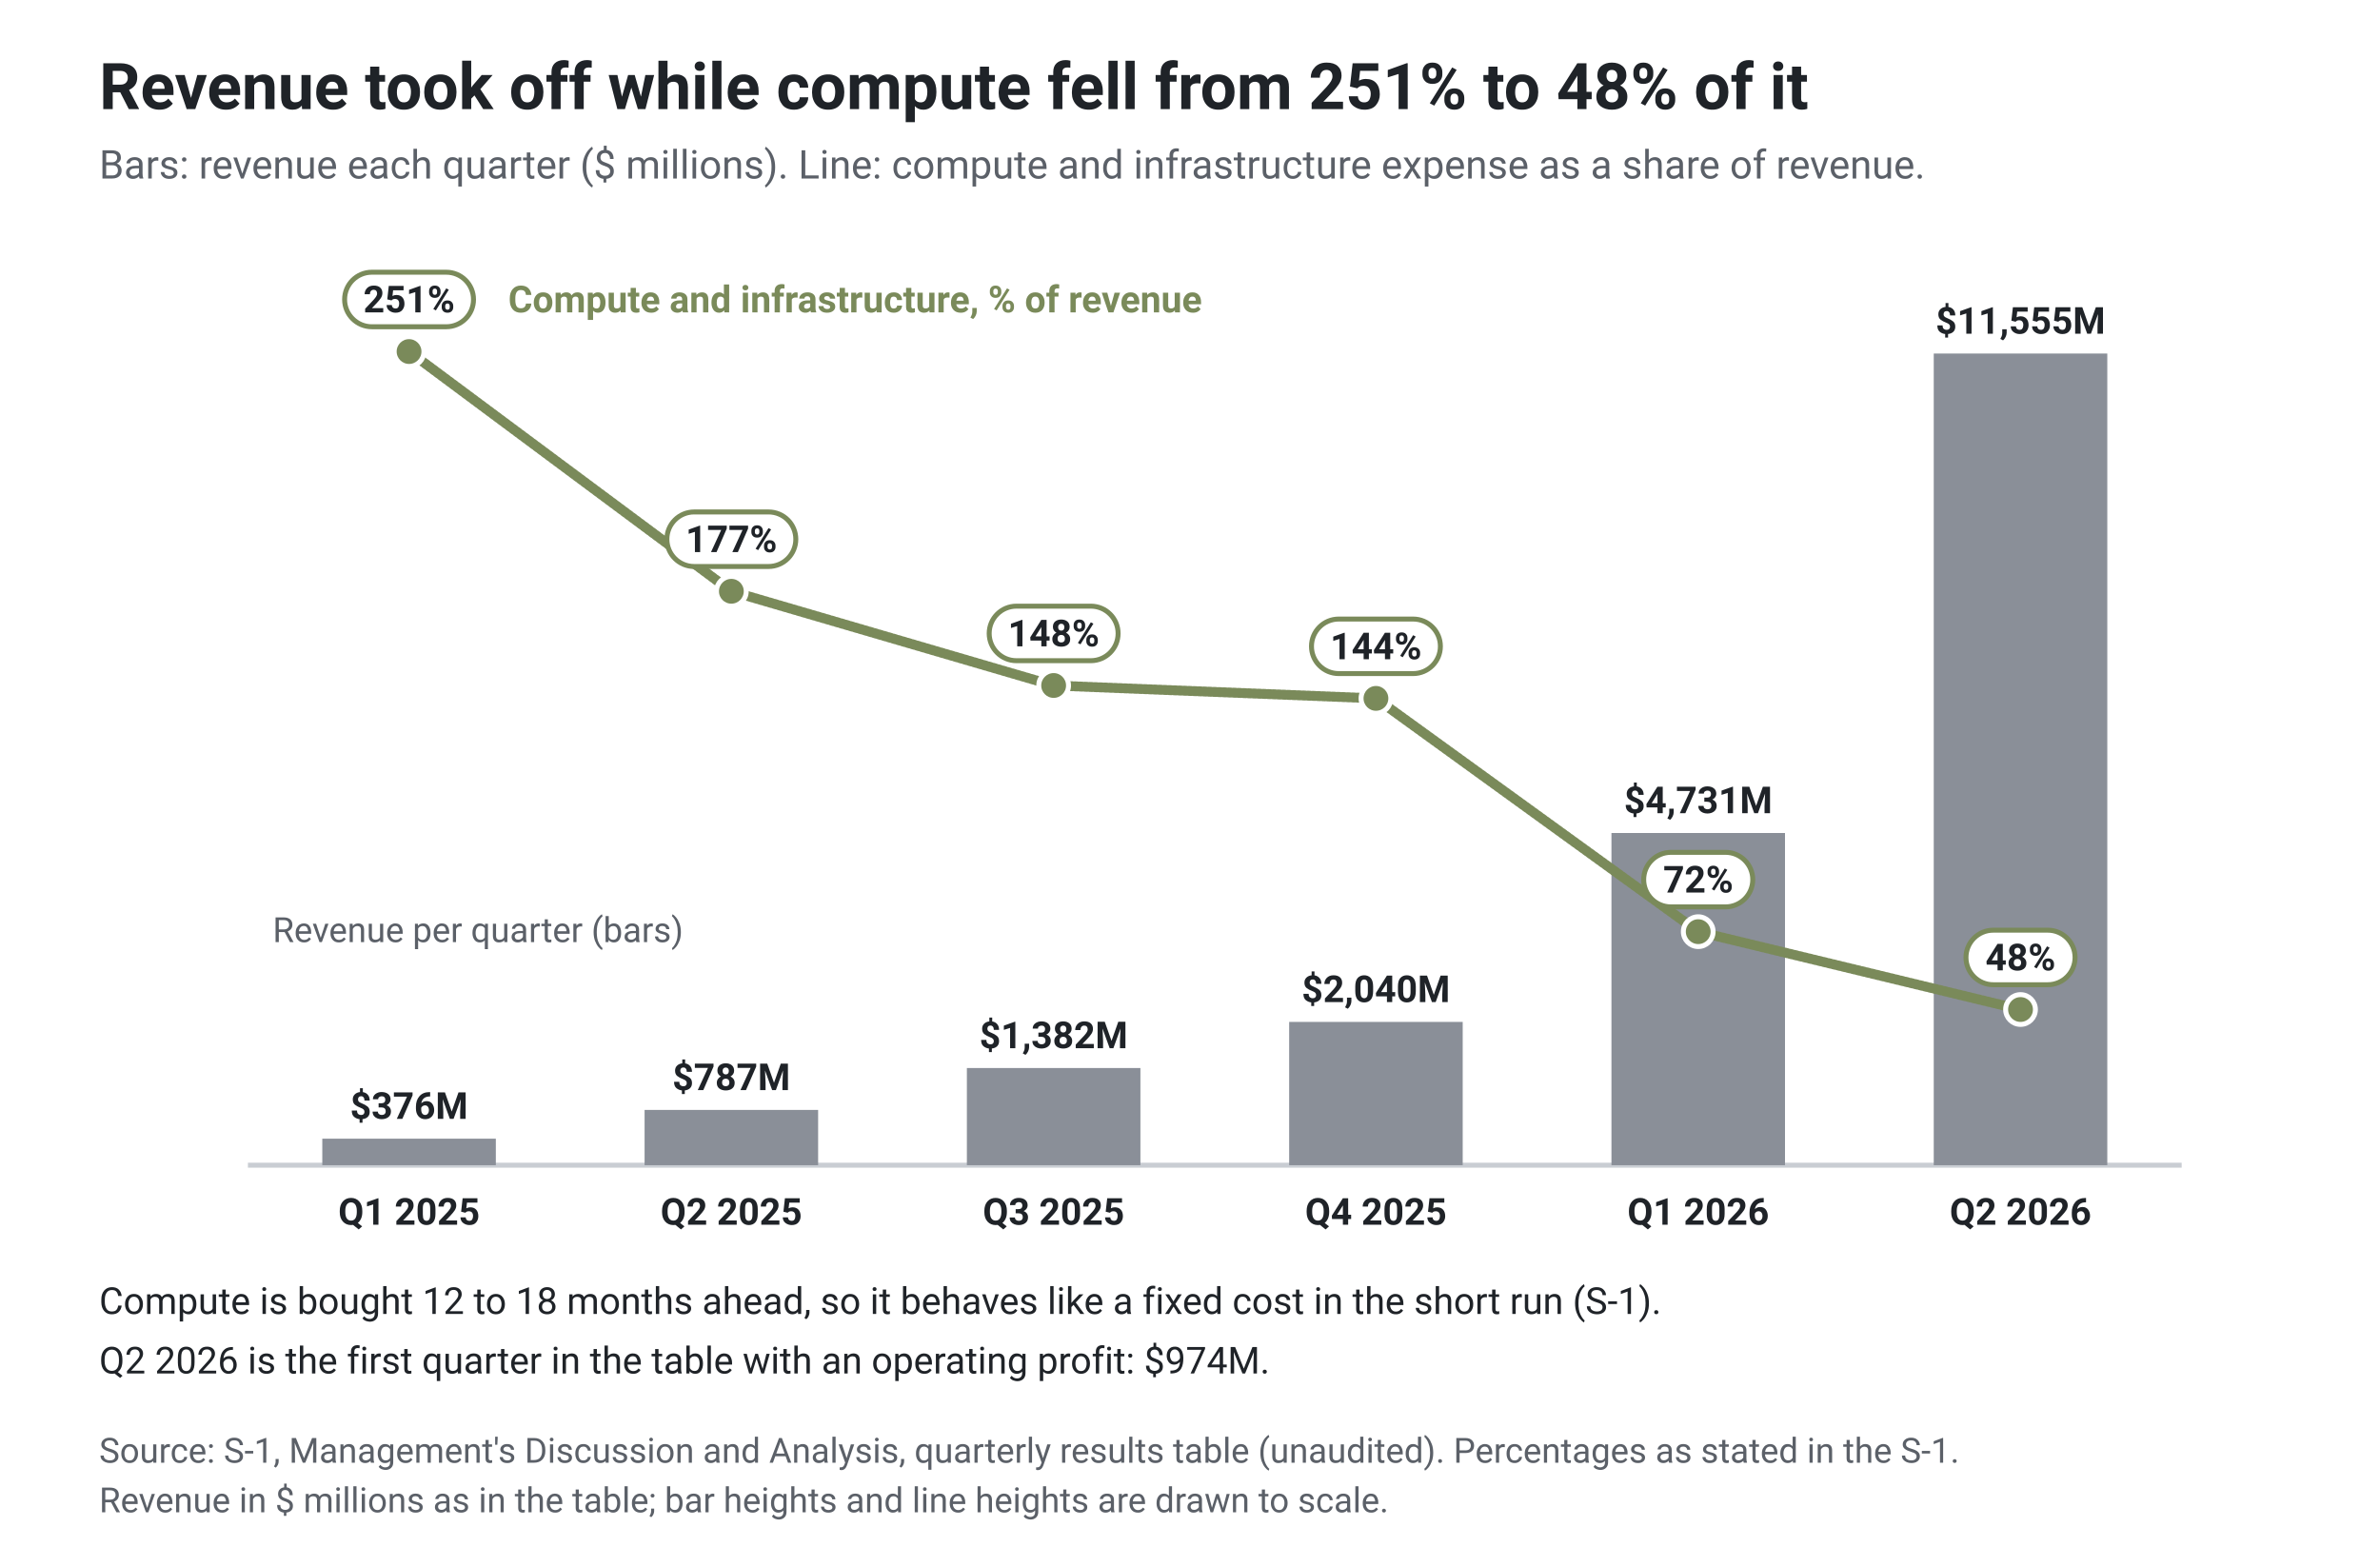
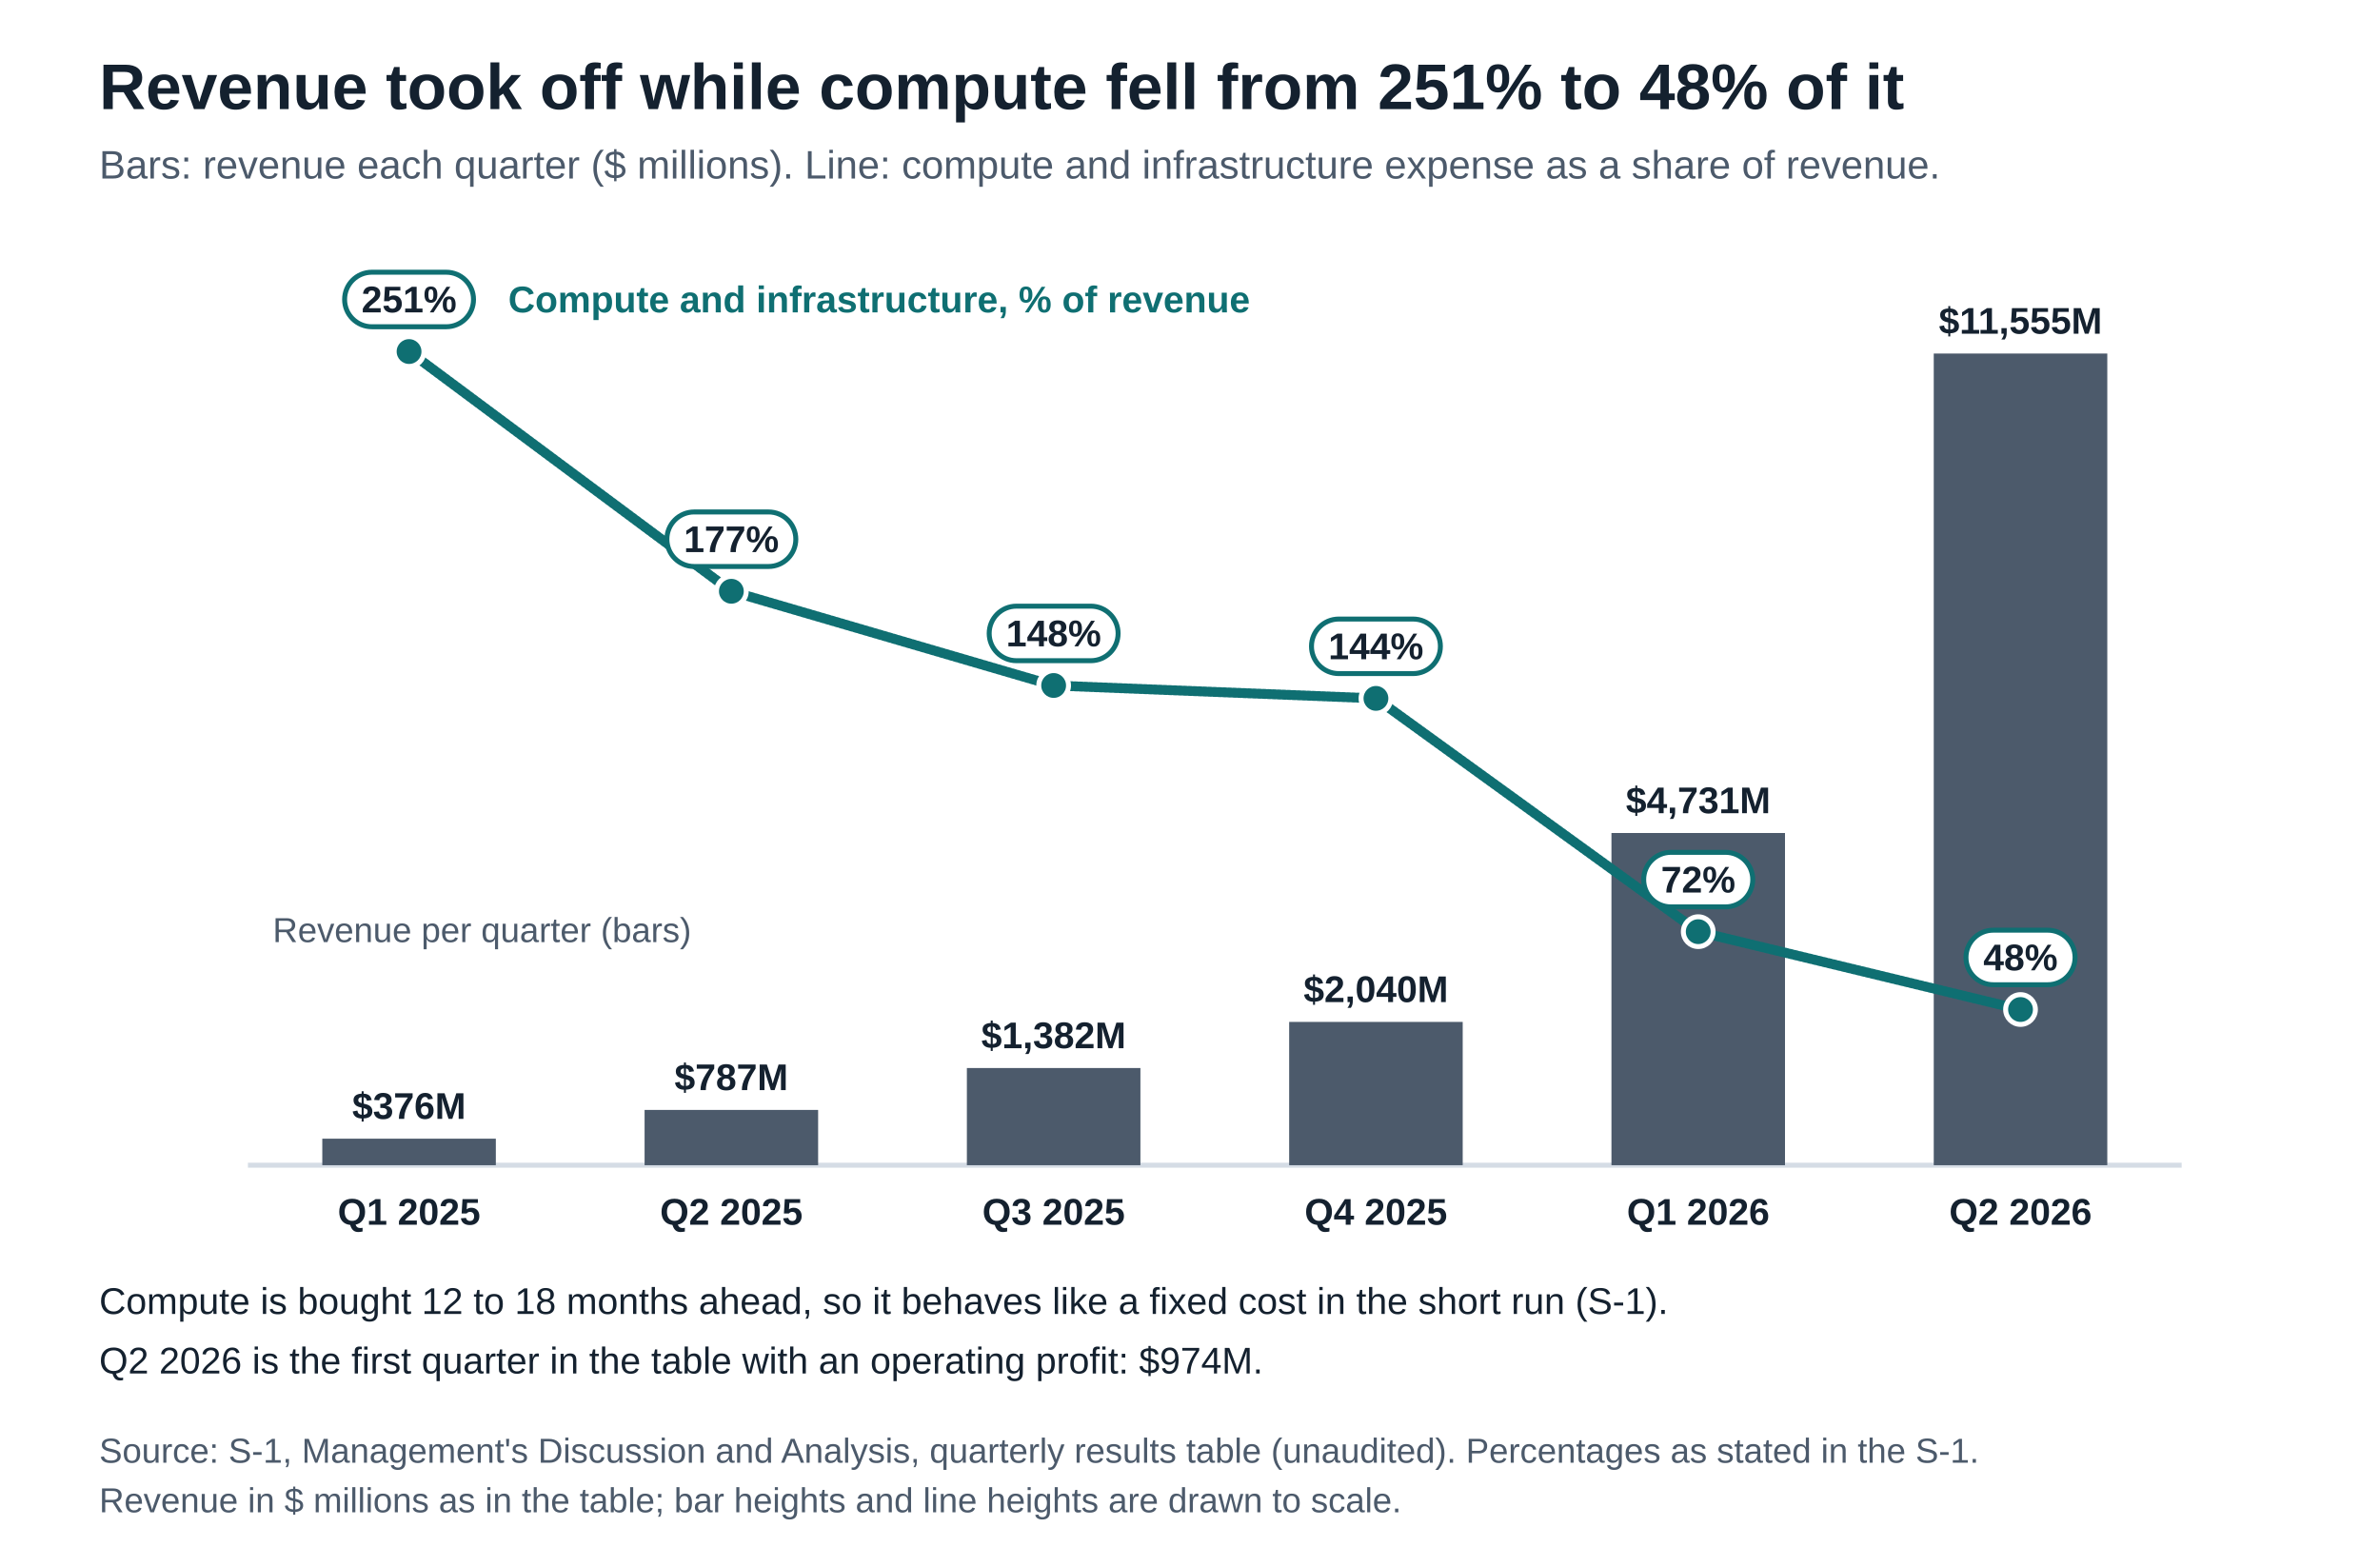
<svg xmlns="http://www.w3.org/2000/svg" viewBox="0 0 960 624" width="960" height="624" role="img" aria-labelledby="t d">
  <style>
- svg{--bg:#ffffff;--ink:#1f2328;--mut:#5b6068;--line:#c9cdd3;--panel:#f3f4f6;--cons:#d97757;--subs:#6a8caf;--hw:#7a8a5a;--neu:#8a8f98;--loss:#c4554d;--pos:#3f8f6b;--on:#1b1b1b}
- @media (prefers-color-scheme: dark){svg{--bg:#14161a;--ink:#ecebe6;--mut:#a9aeb6;--line:#3a3e45;--panel:#1d2025}}
- text{font-family:-apple-system,BlinkMacSystemFont,"Segoe UI",Roboto,"Helvetica Neue",Arial,sans-serif;fill:var(--ink,#1f2328)}
+ svg{--bg:#ffffff;--ink:#14212f;--mut:#4c5a6b;--line:#d5dce5;--panel:#e6ecf3;--cons:#a8481b;--subs:#0a2942;--hw:#0f6f72;--neu:#4c5a6b;--loss:#b3261e;--pos:#1b6b45;--on:#ffffff}
+ @media (prefers-color-scheme: dark){svg{--bg:#0e2238;--ink:#e8edf3;--mut:#9daec0;--line:#22384f;--panel:#13304f}}
+ text{font-family:"Benton Sans", BentonSans, "Public Sans", "Helvetica Neue", Arial, sans-serif;fill:var(--ink,#14212f)}
.bg{fill:var(--bg,#ffffff)}
.title{font-size:26px;font-weight:700}
- .dek{font-size:16px;fill:var(--mut,#5b6068)}
- .src{font-size:14px;fill:var(--mut,#5b6068)}
- .mut{font-size:14px;fill:var(--mut,#5b6068)}
+ .dek{font-size:16px;fill:var(--mut,#4c5a6b)}
+ .src{font-size:14px;fill:var(--mut,#4c5a6b)}
+ .mut{font-size:14px;fill:var(--mut,#4c5a6b)}
.note{font-size:15px}
.q{font-size:15px;font-weight:700;text-anchor:middle}
.val{font-size:15px;font-weight:700;text-anchor:middle}
.pct{font-size:15px;font-weight:700;text-anchor:middle}
- .lnlab{font-size:15px;font-weight:700;fill:var(--hw,#7a8a5a)}
- .axis{stroke:var(--line,#c9cdd3);stroke-width:2}
- .rev{fill:var(--neu,#8a8f98)}
- .ln{fill:none;stroke:var(--hw,#7a8a5a);stroke-width:4;stroke-linejoin:round;stroke-linecap:round;stroke-dasharray:1;stroke-dashoffset:0}
- .dot{fill:var(--hw,#7a8a5a);stroke:var(--bg,#ffffff);stroke-width:2}
- .pill{fill:var(--bg,#ffffff);stroke:var(--hw,#7a8a5a);stroke-width:2}
+ .lnlab{font-size:15px;font-weight:700;fill:var(--hw,#0f6f72)}
+ .axis{stroke:var(--line,#d5dce5);stroke-width:2}
+ .rev{fill:var(--neu,#4c5a6b)}
+ .ln{fill:none;stroke:var(--hw,#0f6f72);stroke-width:4;stroke-linejoin:round;stroke-linecap:round;stroke-dasharray:1;stroke-dashoffset:0}
+ .dot{fill:var(--hw,#0f6f72);stroke:var(--bg,#ffffff);stroke-width:2}
+ .pill{fill:var(--bg,#ffffff);stroke:var(--hw,#0f6f72);stroke-width:2}
.bar{transform-box:fill-box;transform-origin:50% 100%}
@keyframes grow{from{transform:scaleY(0)}to{transform:scaleY(1)}}
@keyframes draw{from{stroke-dashoffset:1}to{stroke-dashoffset:0}}
@keyframes fade{from{opacity:0}to{opacity:1}}
.play .bar{animation:grow 1.2s ease-out both}
.play .ln{animation:draw 1.6s ease-out 1.1s both}
.play .fade{animation:fade .6s ease-out both}
@media (prefers-reduced-motion: reduce){*{animation:none!important}}
</style>
+   <style>@media (prefers-color-scheme: dark){svg{--cons:#EE9264;--subs:#A9C2E3;--hw:#4FC3C0;--neu:#6A82A0;--loss:#F27D74;--pos:#5FC38A;--on:#081420;--api:#EE9264;--sub:#A9C2E3;--neutral:#6A82A0;--cash:#5FC38A}}@media (prefers-color-scheme: dark){.vw{fill:#081420}}</style>
  <rect class="bg" x="0" y="0" width="960" height="624" />
  <text class="title" x="40" y="44">Revenue took off while compute fell from 251% to 48% of it</text>
  <text class="dek" x="40" y="72">Bars: revenue each quarter ($ millions). Line: compute and infrastructure expense as a share of revenue.</text>
  <line class="axis" x1="100" y1="470" x2="880" y2="470" />
  <g class="bar" style="animation-delay:0s">
    <rect class="rev" x="130" y="459.3" width="70" height="10.7" />
  </g>
  <g class="bar" style="animation-delay:0.12s">
    <rect class="rev" x="260" y="447.7" width="70" height="22.3" />
  </g>
  <g class="bar" style="animation-delay:0.24s">
    <rect class="rev" x="390" y="430.8" width="70" height="39.2" />
  </g>
  <g class="bar" style="animation-delay:0.36s">
    <rect class="rev" x="520" y="412.2" width="70" height="57.8" />
  </g>
  <g class="bar" style="animation-delay:0.48s">
    <rect class="rev" x="650" y="336" width="70" height="134" />
  </g>
  <g class="bar" style="animation-delay:0.6s">
    <rect class="rev" x="780" y="142.6" width="70" height="327.4" />
  </g>
  <g class="fade" style="animation-delay:1s">
    <text class="val" x="165" y="451.3">$376M</text>
    <text class="val" x="295" y="439.7">$787M</text>
    <text class="val" x="425" y="422.8">$1,382M</text>
    <text class="val" x="555" y="404.2">$2,040M</text>
    <text class="val" x="685" y="328">$4,731M</text>
    <text class="val" x="815" y="134.6">$11,555M</text>
    <text class="mut" x="110" y="380">Revenue per quarter (bars)</text>
  </g>
  <g class="fade" style="animation-delay:0.3s">
    <text class="q" x="165" y="494">Q1 2025</text>
    <text class="q" x="295" y="494">Q2 2025</text>
    <text class="q" x="425" y="494">Q3 2025</text>
    <text class="q" x="555" y="494">Q4 2025</text>
    <text class="q" x="685" y="494">Q1 2026</text>
    <text class="q" x="815" y="494">Q2 2026</text>
  </g>
  <path class="ln" pathLength="1" d="M165 141.8 L295 238.5 L425 276.5 L555 281.7 L685 375.8 L815 407.2" />
  <g class="fade" style="animation-delay:1.1s">
    <circle class="dot" cx="165" cy="141.8" r="6" />
    <rect class="pill" x="139" y="109.8" width="52" height="22" rx="11" />
    <text class="pct" x="165" y="126">251%</text>
    <text class="lnlab" x="205" y="126">Compute and infrastructure, % of revenue</text>
  </g>
  <g class="fade" style="animation-delay:1.46s">
    <circle class="dot" cx="295" cy="238.5" r="6" />
    <rect class="pill" x="269" y="206.5" width="52" height="22" rx="11" />
    <text class="pct" x="295" y="222.7">177%</text>
  </g>
  <g class="fade" style="animation-delay:1.76s">
    <circle class="dot" cx="425" cy="276.5" r="6" />
    <rect class="pill" x="399" y="244.5" width="52" height="22" rx="11" />
    <text class="pct" x="425" y="260.7">148%</text>
  </g>
  <g class="fade" style="animation-delay:2.05s">
    <circle class="dot" cx="555" cy="281.7" r="6" />
    <rect class="pill" x="529" y="249.7" width="52" height="22" rx="11" />
    <text class="pct" x="555" y="265.9">144%</text>
  </g>
  <g class="fade" style="animation-delay:2.4s">
    <circle class="dot" cx="685" cy="375.8" r="6" />
    <rect class="pill" x="663" y="343.8" width="44" height="22" rx="11" />
    <text class="pct" x="685" y="360">72%</text>
  </g>
  <g class="fade" style="animation-delay:2.7s">
    <circle class="dot" cx="815" cy="407.2" r="6" />
    <rect class="pill" x="793" y="375.2" width="44" height="22" rx="11" />
    <text class="pct" x="815" y="391.4">48%</text>
  </g>
  <g class="fade" style="animation-delay:2.8s">
    <text class="note" x="40" y="530">Compute is bought 12 to 18 months ahead, so it behaves like a fixed cost in the short run (S-1).</text>
    <text class="note" x="40" y="554">Q2 2026 is the first quarter in the table with an operating profit: $974M.</text>
  </g>
  <text class="src" x="40" y="590">Source: S-1, Management's Discussion and Analysis, quarterly results table (unaudited). Percentages as stated in the S-1.</text>
  <text class="src" x="40" y="610">Revenue in $ millions as in the table; bar heights and line heights are drawn to scale.</text>
</svg>
